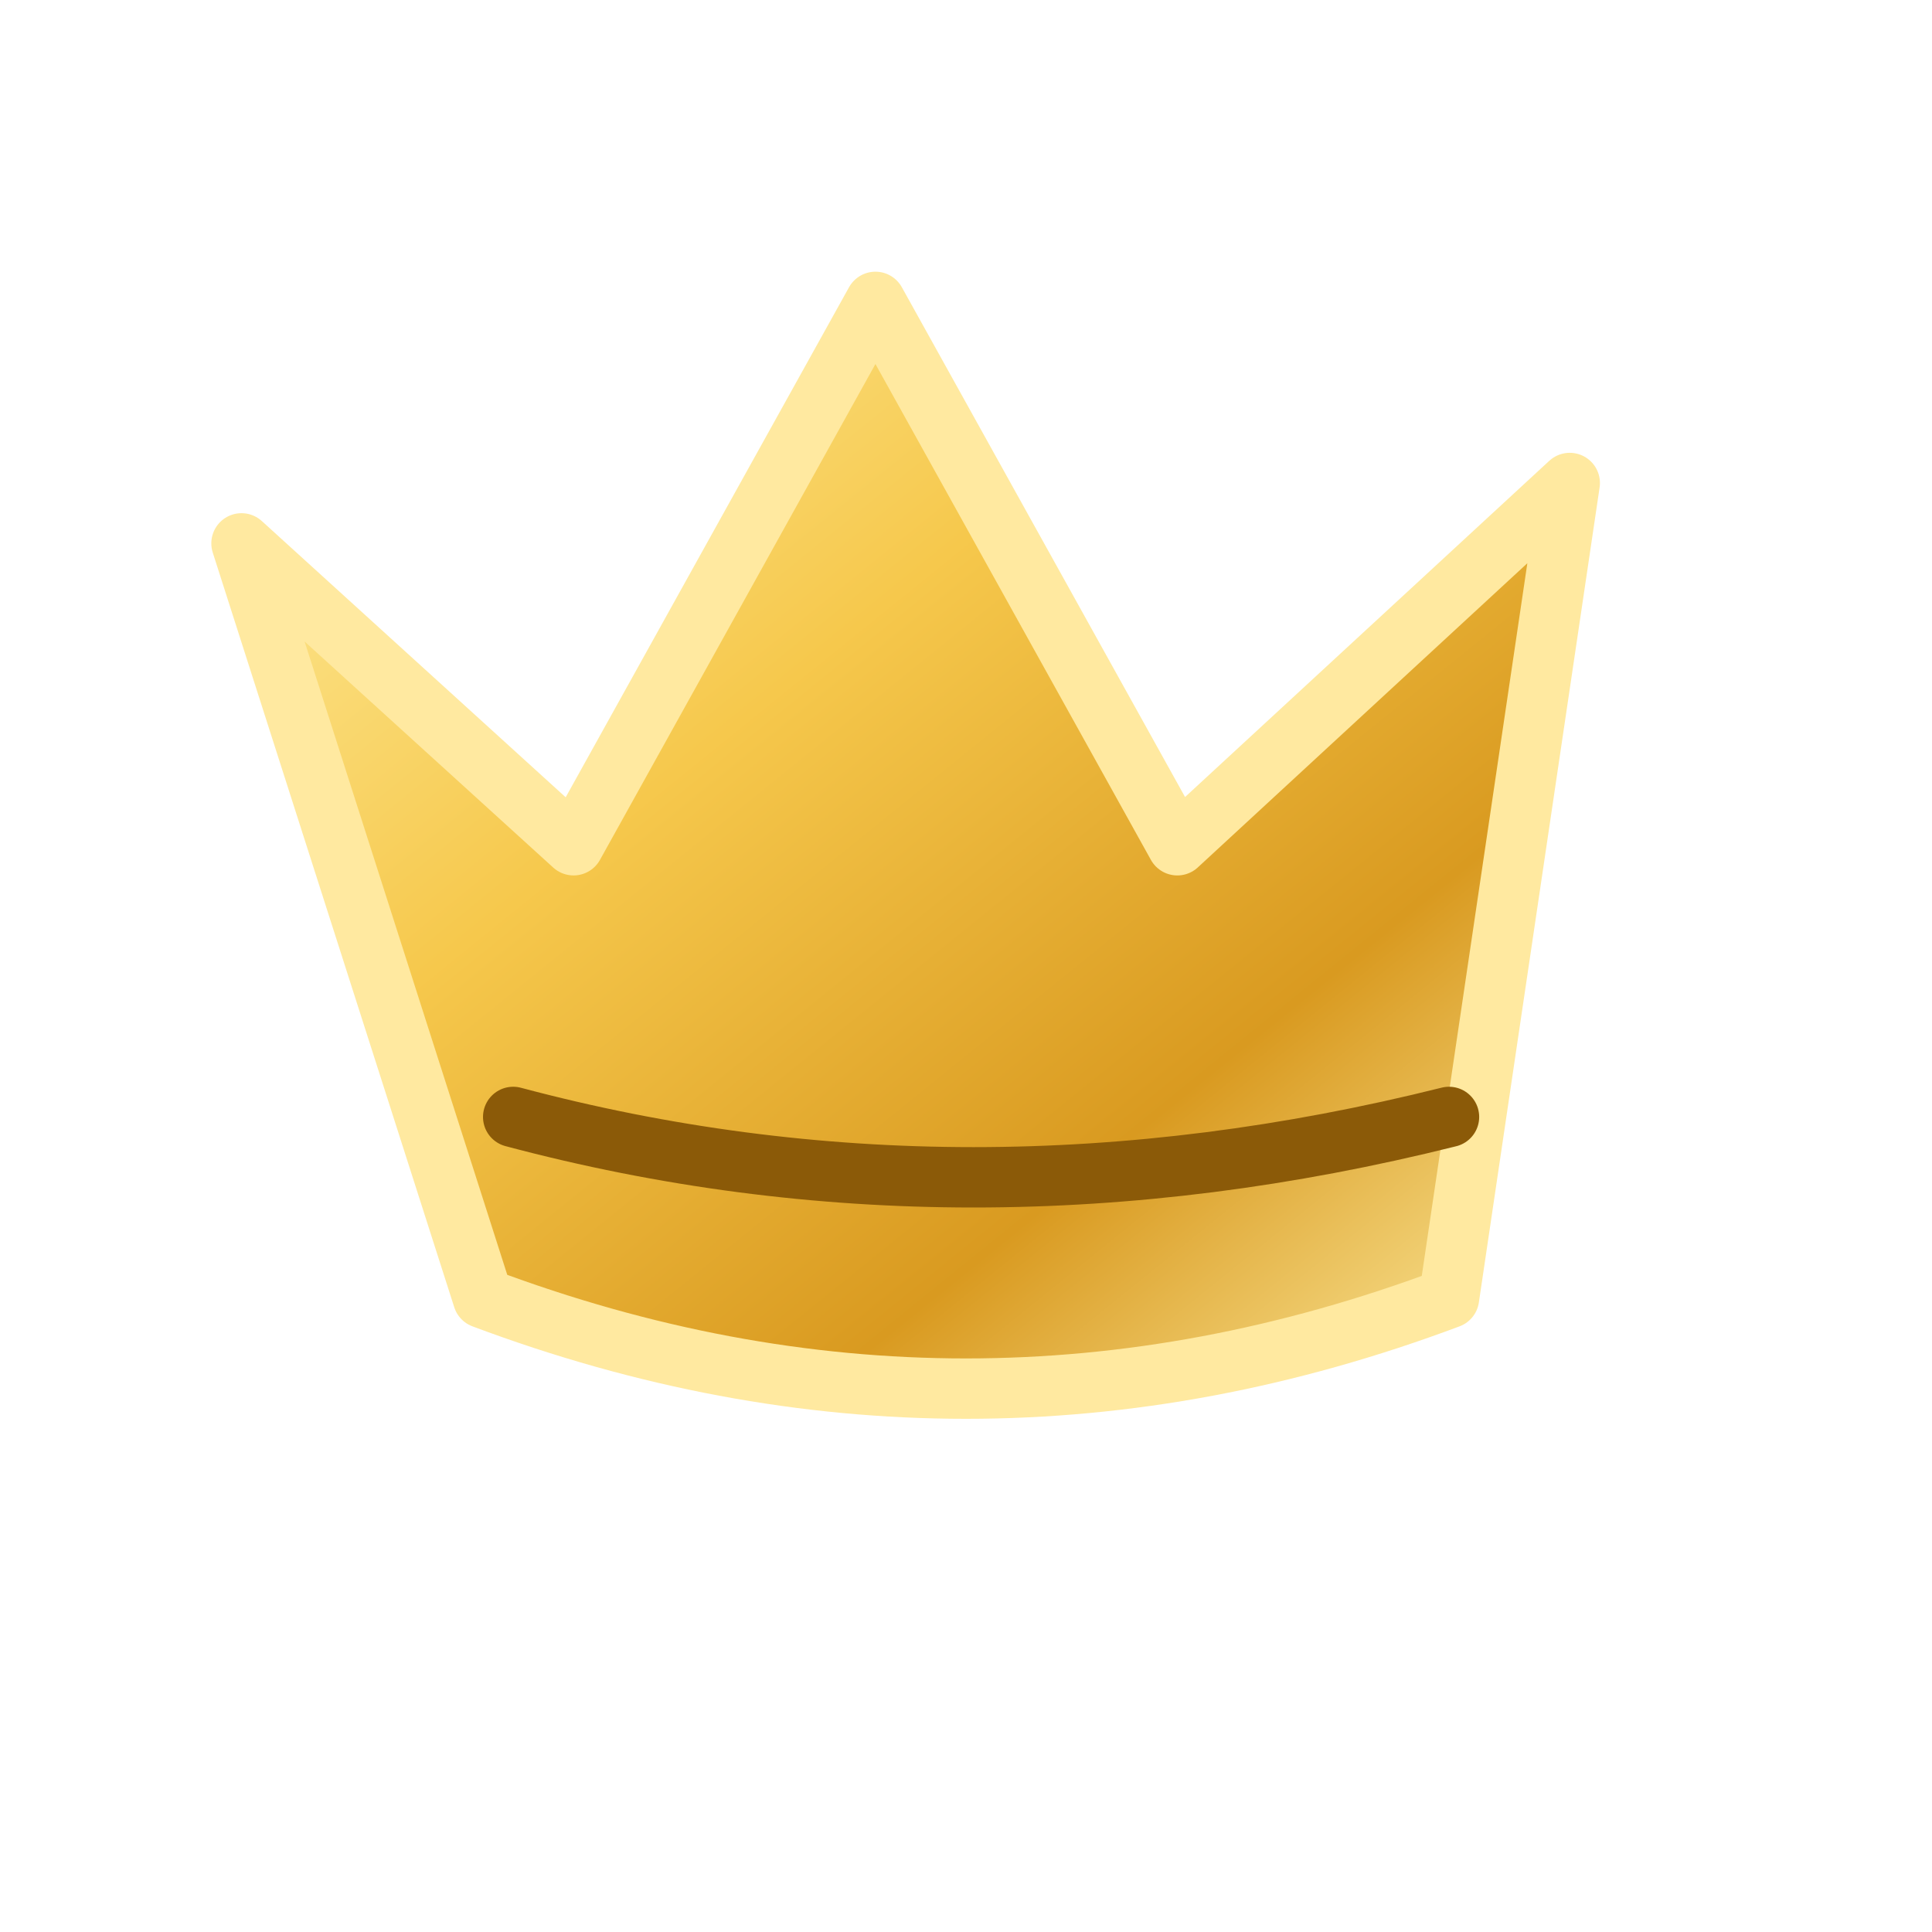
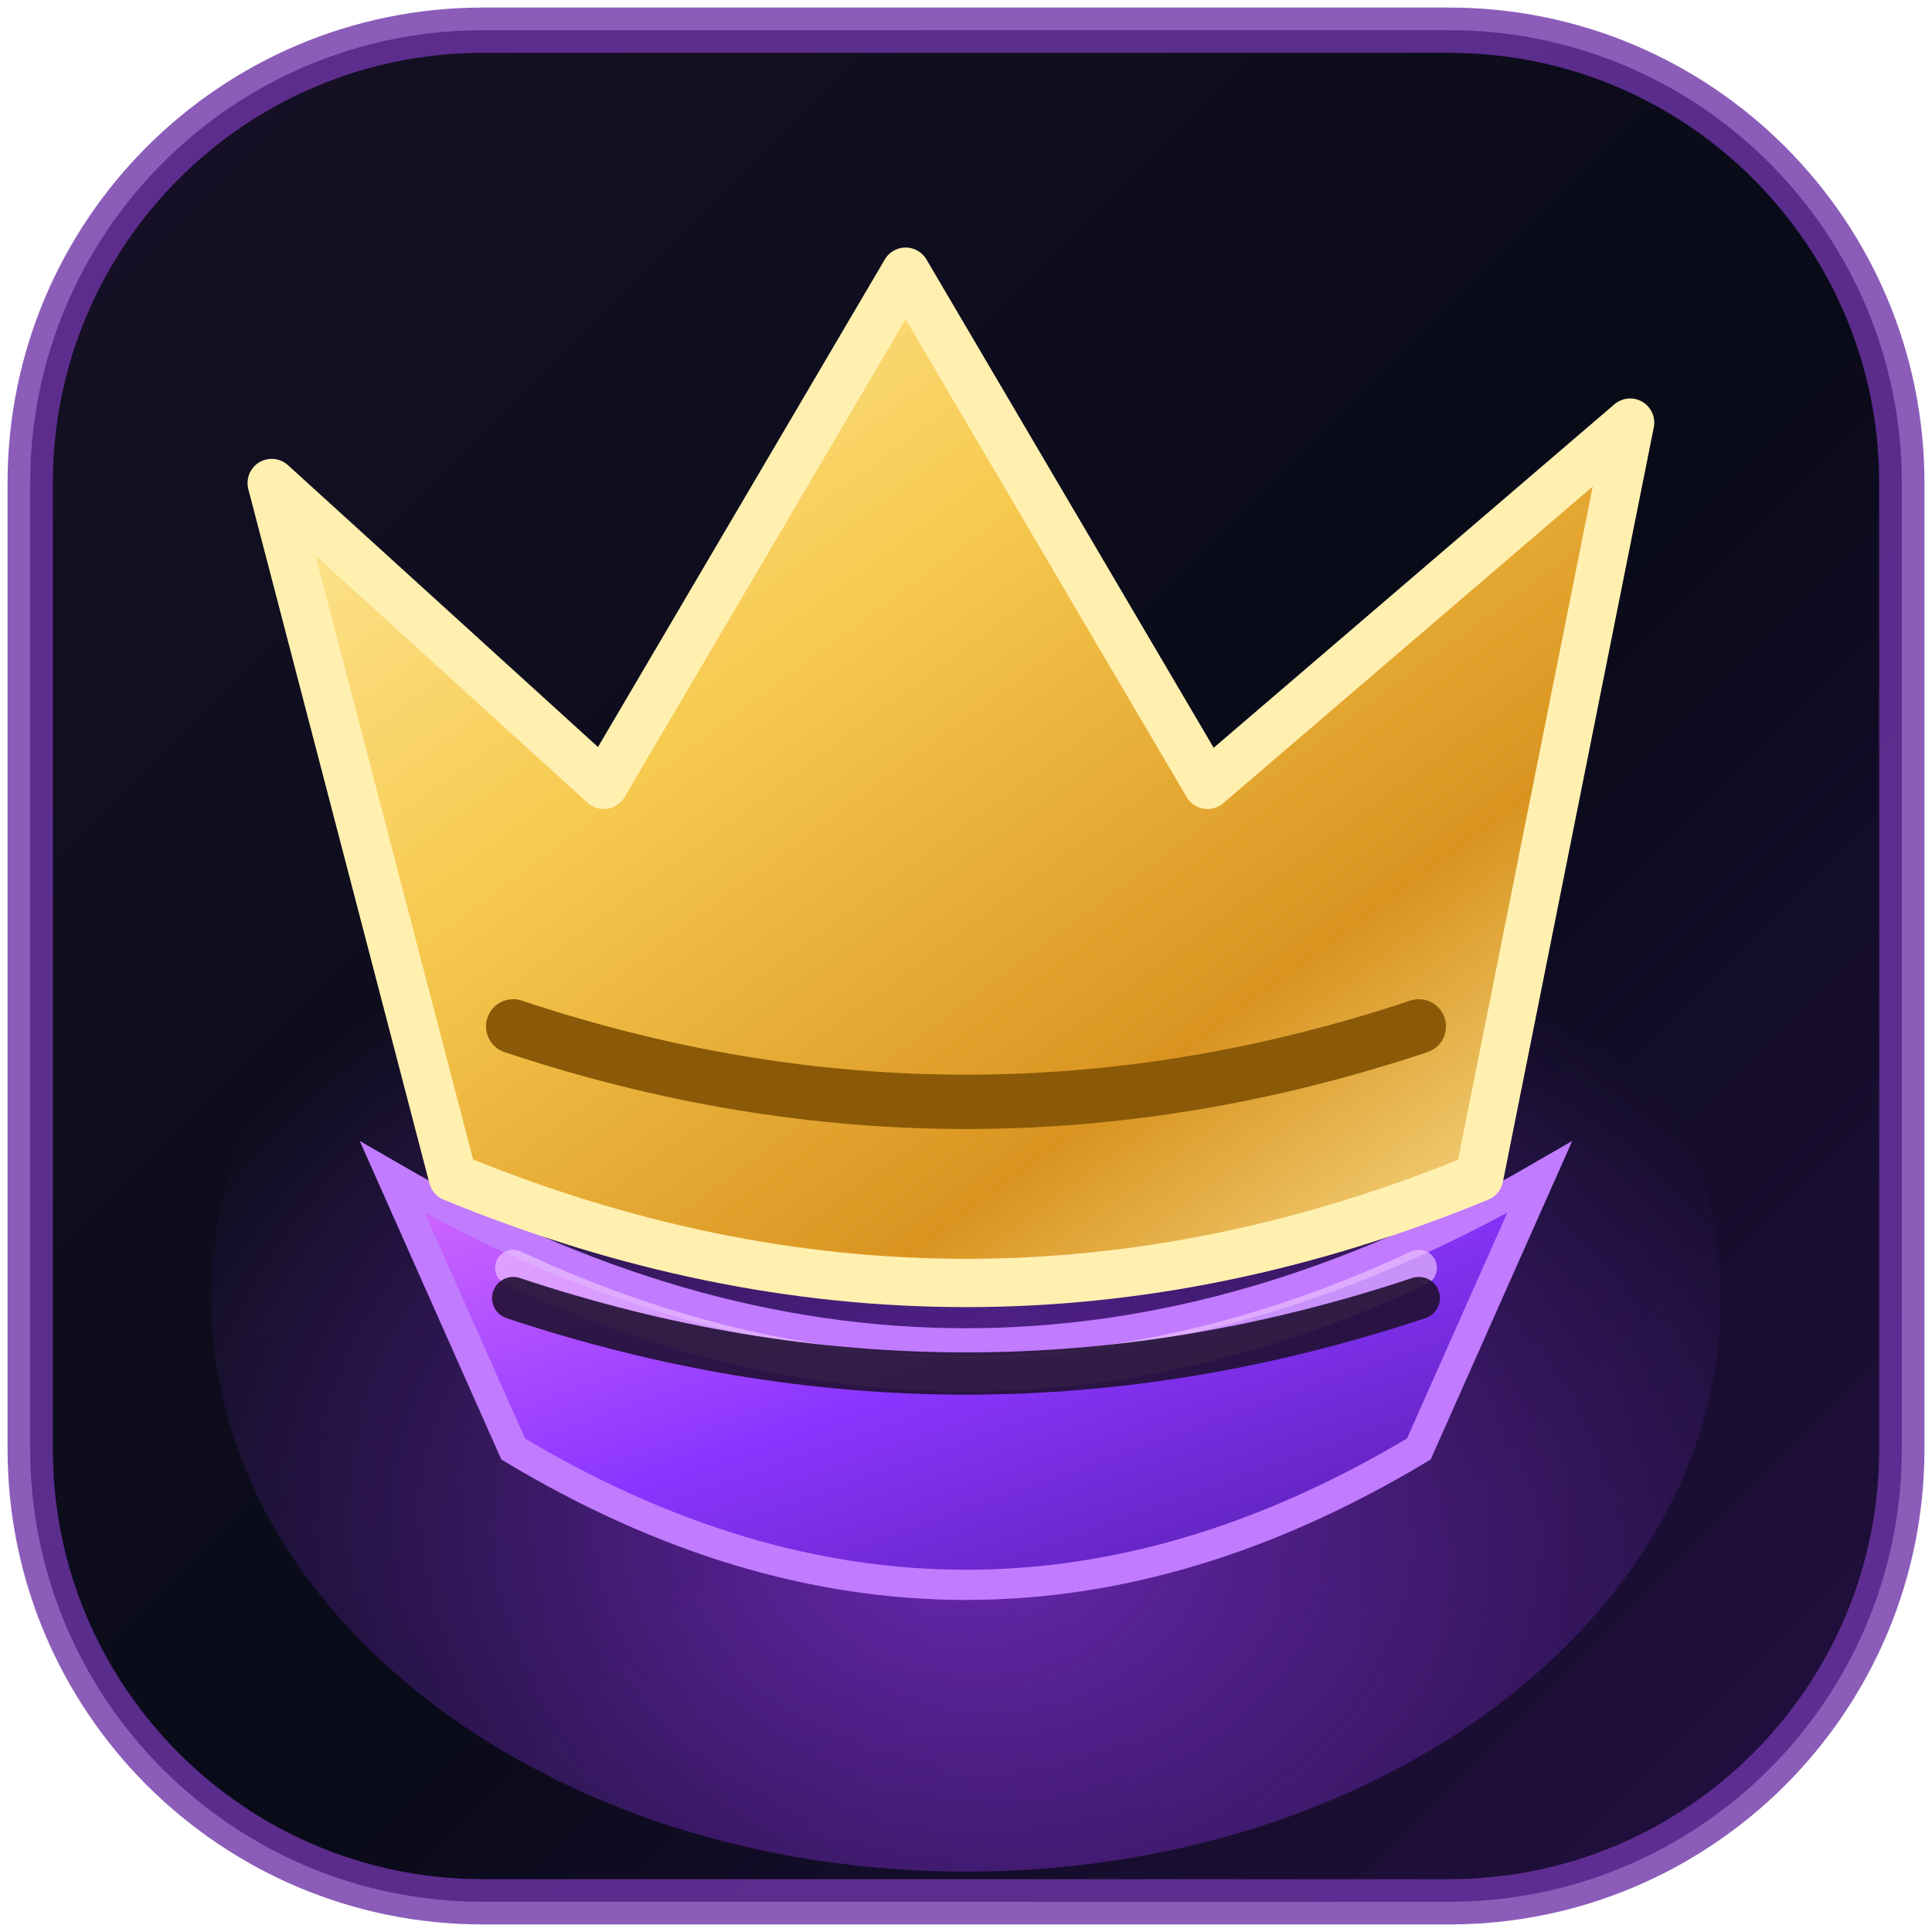
<svg xmlns="http://www.w3.org/2000/svg" viewBox="0 0 64 64">
  <defs>
+     <linearGradient id="background" x1="0" y1="0" x2="1" y2="1">
+       <stop offset="0" stop-color="#171127" />
+       <stop offset=".55" stop-color="#090b18" />
+       <stop offset="1" stop-color="#251044" />
+     </linearGradient>
+     <linearGradient id="purple" x1="0" y1="0" x2="1" y2="1">
+       <stop offset="0" stop-color="#d46aff" />
+       <stop offset=".48" stop-color="#8b35ff" />
+       <stop offset="1" stop-color="#4d1b9e" />
+     </linearGradient>
    <linearGradient id="gold" x1="0" y1="0" x2="1" y2="1">
-       <stop offset="0" stop-color="#fff0a6" />
-       <stop offset=".38" stop-color="#f6c84c" />
-       <stop offset=".72" stop-color="#d99a20" />
+       <stop offset="0" stop-color="#fff1b0" />
+       <stop offset=".38" stop-color="#f7ca50" />
+       <stop offset=".72" stop-color="#d99420" />
      <stop offset="1" stop-color="#fff0a6" />
    </linearGradient>
+     <radialGradient id="glow" cx="50%" cy="70%" r="60%">
+       <stop offset="0" stop-color="#9b36ff" stop-opacity=".65" />
+       <stop offset="1" stop-color="#9b36ff" stop-opacity="0" />
+     </radialGradient>
  </defs>
-   <path d="M8 18 L19 28 L29 10 L39 28 L52 16 L48 43 Q32 49 16 43 Z" fill="url(#gold)" stroke="#ffe9a0" stroke-width="2" stroke-linejoin="round" />
-   <path d="M17 37 Q32 41 48 37" fill="none" stroke="#8b5a08" stroke-width="2" stroke-linecap="round" />
-   <path d="M14 50 H50" fill="none" stroke="url(#gold)" stroke-width="4" stroke-linecap="round" />
+   <rect x="1" y="1" width="62" height="62" rx="15" fill="url(#background)" stroke="#6e35a8" stroke-opacity=".8" stroke-width="1.5" />
+   <ellipse cx="32" cy="43" rx="25" ry="19" fill="url(#glow)" />
+   <path d="M13 39 Q32 50 51 39 L47 48 Q32 57 17 48 Z" fill="url(#purple)" stroke="#c17bff" stroke-width="1" />
+   <path d="M17 42 Q32 49 47 42" fill="none" stroke="#f0c5ff" stroke-opacity=".65" stroke-width="1.2" stroke-linecap="round" />
+   <path d="M9 16 L20 26 L30 9 L40 26 L54 14 L49 39 Q32 46 15 39 Z" fill="url(#gold)" stroke="#fff0b0" stroke-width="1.6" stroke-linejoin="round" />
+   <path d="M17 34 Q32 39 47 34" fill="none" stroke="#8b5a08" stroke-width="1.8" stroke-linecap="round" />
+   <path d="M17 43 Q32 48 47 43" fill="none" stroke="#211033" stroke-opacity=".9" stroke-width="1.4" stroke-linecap="round" />
</svg>
